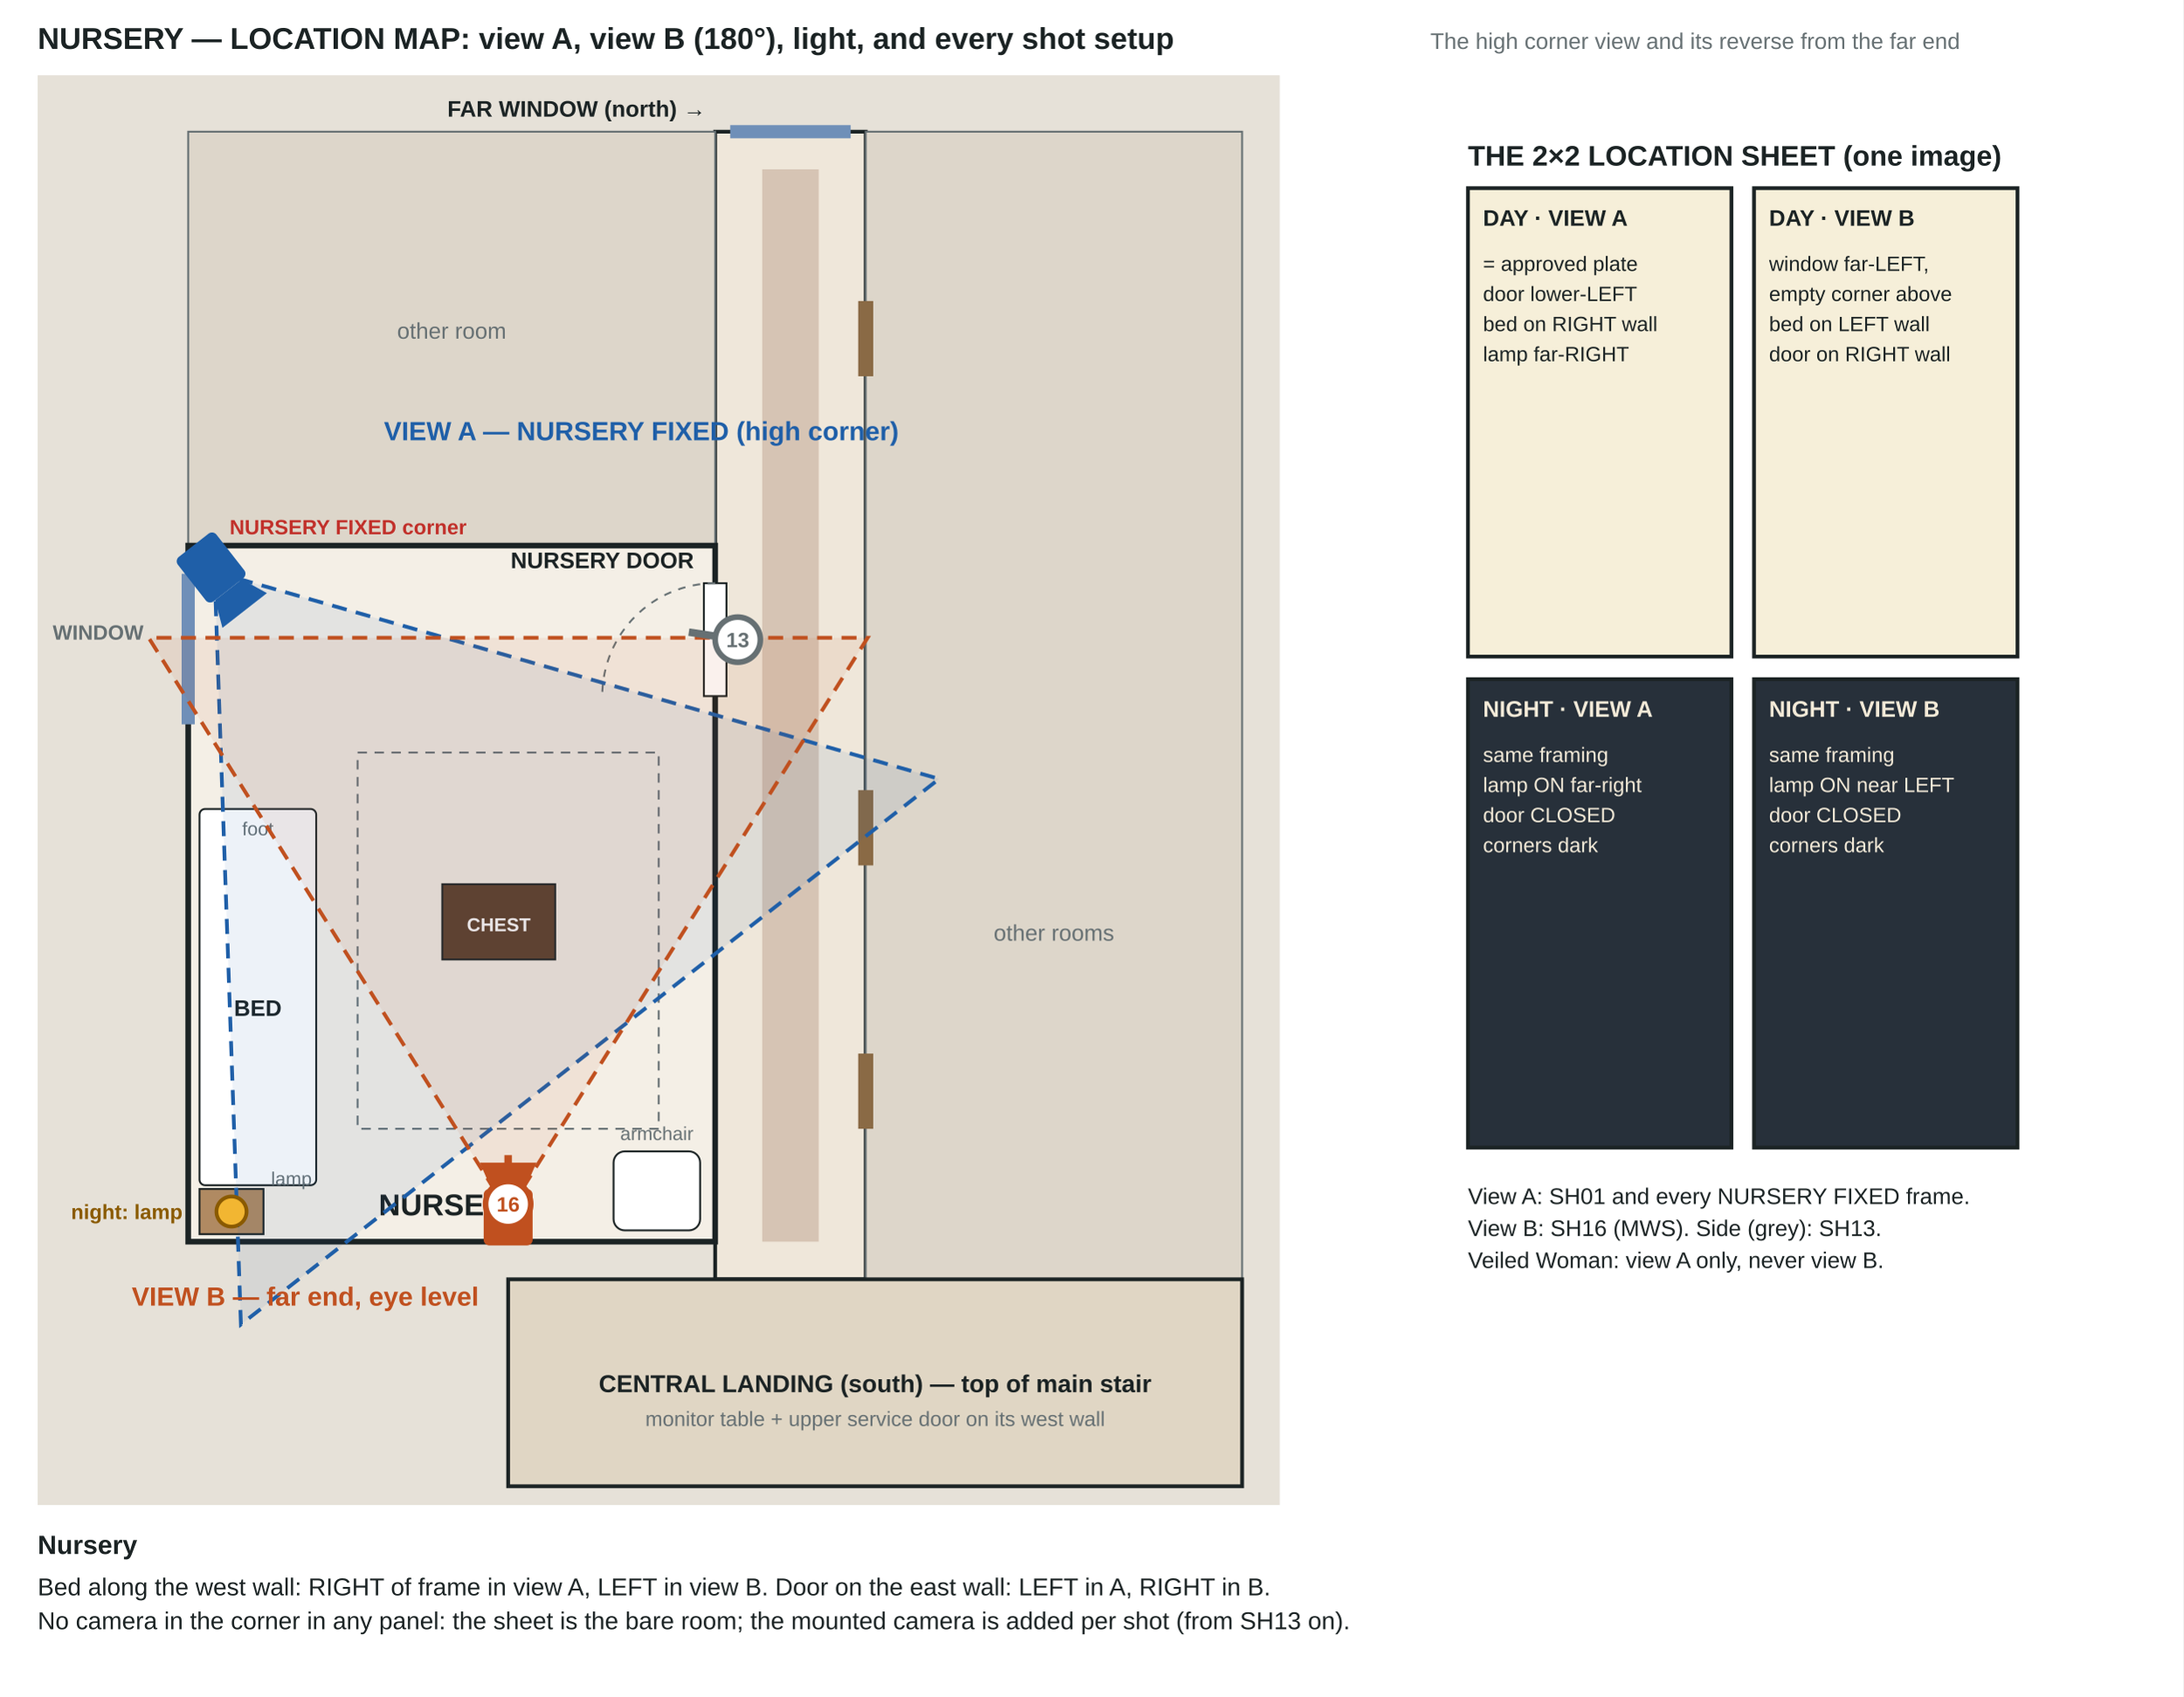
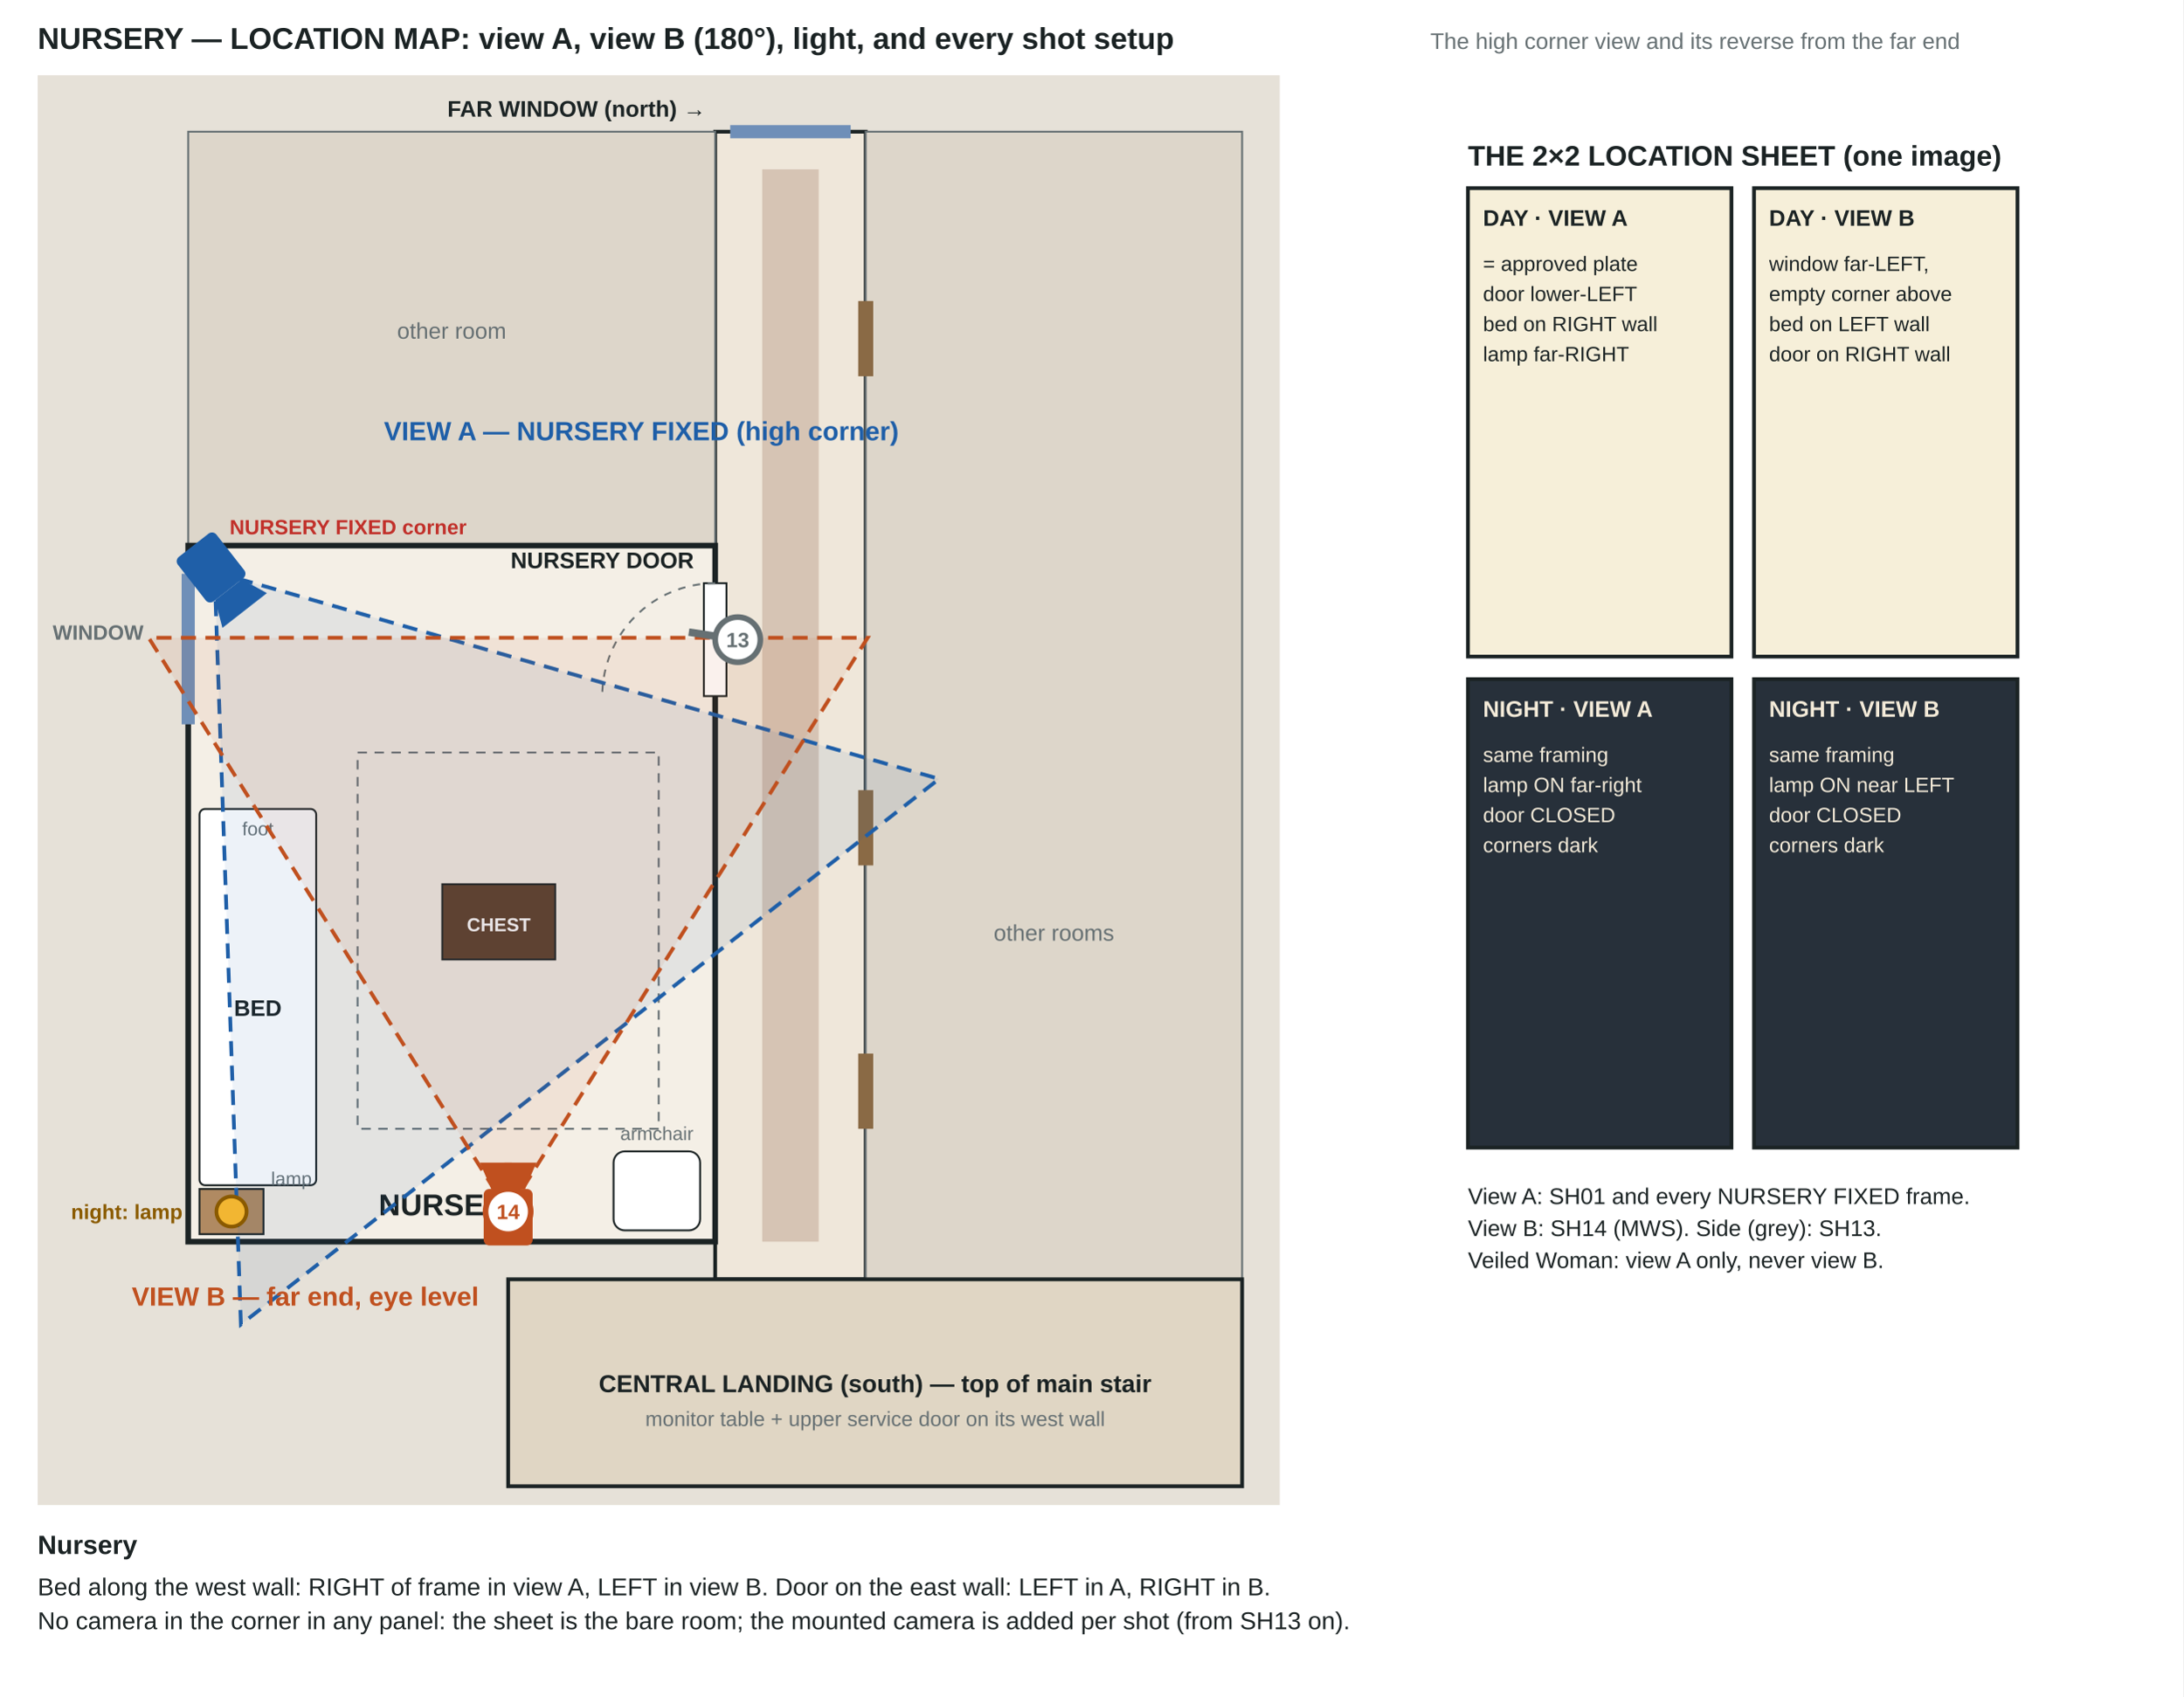
<svg xmlns="http://www.w3.org/2000/svg" width="1160" height="902" viewBox="0 0 1160 902">
  <rect width="100%" height="100%" fill="#ffffff" />
  <g transform="translate(20,40)">
    <rect x="0" y="0" width="660" height="760" fill="#e6e1d8" />
    <rect x="360" y="30" width="80" height="610" fill="#efe7da" stroke="#1b2324" stroke-width="2" />
    <rect x="385" y="50" width="30" height="570" fill="#b99a86" opacity="0.45" />
    <line x1="368" y1="30" x2="432" y2="30" stroke="#6f8fb8" stroke-width="7" />
    <text x="452" y="330" font-size="13" fill="#1b2324" text-anchor="start" font-weight="700" font-family="Arial, Helvetica, sans-serif">UPPER CORRIDOR</text>
    <rect x="440" y="30" width="200" height="610" fill="#ddd6ca" stroke="#667073" />
    <rect x="436" y="120" width="8" height="40" fill="#8a6a45" />
    <rect x="436" y="380" width="8" height="40" fill="#8a6a45" />
    <rect x="436" y="520" width="8" height="40" fill="#8a6a45" />
    <text x="540" y="460" font-size="12" fill="#667073" text-anchor="middle" font-weight="400" font-family="Arial, Helvetica, sans-serif">other rooms</text>
    <rect x="80" y="30" width="280" height="220" fill="#ddd6ca" stroke="#667073" />
    <text x="220" y="140" font-size="12" fill="#667073" text-anchor="middle" font-weight="400" font-family="Arial, Helvetica, sans-serif">other room</text>
    <text x="355" y="22" font-size="12" fill="#1b2324" text-anchor="end" font-weight="700" font-family="Arial, Helvetica, sans-serif">FAR WINDOW (north) →</text>
    <rect x="250" y="640" width="390" height="110" fill="#e0d6c4" stroke="#1b2324" stroke-width="2" />
    <text x="445" y="700" font-size="13" fill="#1b2324" text-anchor="middle" font-weight="700" font-family="Arial, Helvetica, sans-serif">CENTRAL LANDING (south) — top of main stair</text>
    <text x="445" y="718" font-size="11" fill="#667073" text-anchor="middle" font-weight="400" font-family="Arial, Helvetica, sans-serif">monitor table + upper service door on its west wall</text>
    <rect x="80" y="250" width="280" height="370" fill="#f4efe6" stroke="#1b2324" stroke-width="3" />
    <text x="220" y="606" font-size="16" fill="#1b2324" text-anchor="middle" font-weight="700" font-family="Arial, Helvetica, sans-serif">NURSERY</text>
    <line x1="80" y1="265" x2="80" y2="345" stroke="#6f8fb8" stroke-width="7" />
    <text x="8" y="300" font-size="11" fill="#667073" text-anchor="start" font-weight="700" font-family="Arial, Helvetica, sans-serif">WINDOW</text>
    <rect x="354" y="270" width="12" height="60" fill="#ffffff" stroke="#1b2324" />
    <path d="M360 270 A60 60 0 0 0 300 330" fill="none" stroke="#667073" stroke-dasharray="4 4" />
    <text x="300" y="262" font-size="12" fill="#1b2324" text-anchor="middle" font-weight="700" font-family="Arial, Helvetica, sans-serif">NURSERY DOOR</text>
    <rect x="86" y="390" width="62" height="200" rx="3" fill="#ffffff" stroke="#1b2324" />
    <text x="117" y="500" font-size="12" fill="#1b2324" text-anchor="middle" font-weight="700" font-family="Arial, Helvetica, sans-serif">BED</text>
    <text x="117" y="404" font-size="10" fill="#667073" text-anchor="middle" font-weight="400" font-family="Arial, Helvetica, sans-serif">foot</text>
    <rect x="86" y="592" width="34" height="24" fill="#b08a62" stroke="#1b2324" />
    <circle cx="103" cy="604" r="6" fill="#f2b632" />
    <text x="124" y="590" font-size="10" fill="#667073" text-anchor="start" font-weight="400" font-family="Arial, Helvetica, sans-serif">lamp</text>
    <rect x="306" y="572" width="46" height="42" rx="6" fill="#ffffff" stroke="#1b2324" />
    <text x="329" y="566" font-size="10" fill="#667073" text-anchor="middle" font-weight="400" font-family="Arial, Helvetica, sans-serif">armchair</text>
    <rect x="170" y="360" width="160" height="200" fill="none" stroke="#667073" stroke-dasharray="5 4" />
    <rect x="215" y="430" width="60" height="40" fill="#5b3f2a" stroke="#1b2324" />
    <text x="245" y="455" font-size="10" fill="#ffffff" text-anchor="middle" font-weight="700" font-family="Arial, Helvetica, sans-serif">CHEST</text>
    <circle cx="92" cy="262" r="7" fill="#c1302a" />
    <text x="102" y="244" font-size="11" fill="#c1302a" text-anchor="start" font-weight="700" font-family="Arial, Helvetica, sans-serif">NURSERY FIXED corner</text>
    <polygon points="94,264 479,374 108,664" fill="#1f5fa8" fill-opacity="0.08" stroke="#1f5fa8" stroke-width="2" stroke-dasharray="8 5" />
    <g transform="translate(94,264) rotate(52)">
      <rect x="-18" y="-13" width="30" height="26" rx="3" fill="#1f5fa8" />
      <polygon points="12,-9 26,-15 26,15 12,9" fill="#1f5fa8" />
    </g>
    <text x="184" y="194" font-size="14" fill="#1f5fa8" text-anchor="start" font-weight="700" font-family="Arial, Helvetica, sans-serif">VIEW A — NURSERY FIXED (high corner)</text>
    <polygon points="250,604 59,299 441,299" fill="#c0501f" fill-opacity="0.08" stroke="#c0501f" stroke-width="2" stroke-dasharray="8 5" />
    <g transform="translate(250,604) rotate(-90)">
      <rect x="-18" y="-13" width="30" height="26" rx="3" fill="#c0501f" />
      <polygon points="12,-9 26,-15 26,15 12,9" fill="#c0501f" />
    </g>
    <text x="50" y="654" font-size="14" fill="#c0501f" text-anchor="start" font-weight="700" font-family="Arial, Helvetica, sans-serif">VIEW B — far end, eye level</text>
    <circle cx="103" cy="604" r="8" fill="#f2b632" stroke="#8a5a00" stroke-width="2" />
    <text x="77" y="608" font-size="11" fill="#8a5a00" text-anchor="end" font-weight="700" font-family="Arial, Helvetica, sans-serif">night: lamp</text>
-     <line x1="250" y1="600" x2="250" y2="574" stroke="#c0501f" stroke-width="4" />
-     <circle cx="250" cy="600" r="12" fill="#ffffff" stroke="#c0501f" stroke-width="3" />
-     <text x="250" y="604" font-size="11" fill="#c0501f" text-anchor="middle" font-weight="700" font-family="Arial, Helvetica, sans-serif">16</text>
+     <line x1="250" y1="604" x2="250" y2="578" stroke="#c0501f" stroke-width="4" />
+     <circle cx="250" cy="604" r="12" fill="#ffffff" stroke="#c0501f" stroke-width="3" />
+     <text x="250" y="608" font-size="11" fill="#c0501f" text-anchor="middle" font-weight="700" font-family="Arial, Helvetica, sans-serif">14</text>
    <line x1="372" y1="300" x2="346" y2="296" stroke="#667073" stroke-width="4" />
    <circle cx="372" cy="300" r="12" fill="#ffffff" stroke="#667073" stroke-width="3" />
    <text x="372" y="304" font-size="11" fill="#667073" text-anchor="middle" font-weight="700" font-family="Arial, Helvetica, sans-serif">13</text>
    <text x="760" y="48" font-size="15" fill="#1b2324" text-anchor="start" font-weight="700" font-family="Arial, Helvetica, sans-serif">THE 2×2 LOCATION SHEET (one image)</text>
    <rect x="760" y="60" width="140" height="249" fill="#f6efd9" stroke="#1b2324" stroke-width="2" />
    <text x="768" y="80" font-size="12" fill="#1b2324" text-anchor="start" font-weight="700" font-family="Arial, Helvetica, sans-serif">DAY · VIEW A</text>
    <text x="768" y="104" font-size="11" fill="#1b2324" text-anchor="start" font-weight="400" font-family="Arial, Helvetica, sans-serif">= approved plate</text>
    <text x="768" y="120" font-size="11" fill="#1b2324" text-anchor="start" font-weight="400" font-family="Arial, Helvetica, sans-serif">door lower-LEFT</text>
    <text x="768" y="136" font-size="11" fill="#1b2324" text-anchor="start" font-weight="400" font-family="Arial, Helvetica, sans-serif">bed on RIGHT wall</text>
    <text x="768" y="152" font-size="11" fill="#1b2324" text-anchor="start" font-weight="400" font-family="Arial, Helvetica, sans-serif">lamp far-RIGHT</text>
    <rect x="912" y="60" width="140" height="249" fill="#f6efd9" stroke="#1b2324" stroke-width="2" />
    <text x="920" y="80" font-size="12" fill="#1b2324" text-anchor="start" font-weight="700" font-family="Arial, Helvetica, sans-serif">DAY · VIEW B</text>
    <text x="920" y="104" font-size="11" fill="#1b2324" text-anchor="start" font-weight="400" font-family="Arial, Helvetica, sans-serif">window far-LEFT,</text>
    <text x="920" y="120" font-size="11" fill="#1b2324" text-anchor="start" font-weight="400" font-family="Arial, Helvetica, sans-serif">empty corner above</text>
    <text x="920" y="136" font-size="11" fill="#1b2324" text-anchor="start" font-weight="400" font-family="Arial, Helvetica, sans-serif">bed on LEFT wall</text>
    <text x="920" y="152" font-size="11" fill="#1b2324" text-anchor="start" font-weight="400" font-family="Arial, Helvetica, sans-serif">door on RIGHT wall</text>
    <rect x="760" y="321" width="140" height="249" fill="#27303a" stroke="#1b2324" stroke-width="2" />
    <text x="768" y="341" font-size="12" fill="#f3ead8" text-anchor="start" font-weight="700" font-family="Arial, Helvetica, sans-serif">NIGHT · VIEW A</text>
    <text x="768" y="365" font-size="11" fill="#f3ead8" text-anchor="start" font-weight="400" font-family="Arial, Helvetica, sans-serif">same framing</text>
    <text x="768" y="381" font-size="11" fill="#f3ead8" text-anchor="start" font-weight="400" font-family="Arial, Helvetica, sans-serif">lamp ON far-right</text>
    <text x="768" y="397" font-size="11" fill="#f3ead8" text-anchor="start" font-weight="400" font-family="Arial, Helvetica, sans-serif">door CLOSED</text>
    <text x="768" y="413" font-size="11" fill="#f3ead8" text-anchor="start" font-weight="400" font-family="Arial, Helvetica, sans-serif">corners dark</text>
    <rect x="912" y="321" width="140" height="249" fill="#27303a" stroke="#1b2324" stroke-width="2" />
    <text x="920" y="341" font-size="12" fill="#f3ead8" text-anchor="start" font-weight="700" font-family="Arial, Helvetica, sans-serif">NIGHT · VIEW B</text>
    <text x="920" y="365" font-size="11" fill="#f3ead8" text-anchor="start" font-weight="400" font-family="Arial, Helvetica, sans-serif">same framing</text>
    <text x="920" y="381" font-size="11" fill="#f3ead8" text-anchor="start" font-weight="400" font-family="Arial, Helvetica, sans-serif">lamp ON near LEFT</text>
    <text x="920" y="397" font-size="11" fill="#f3ead8" text-anchor="start" font-weight="400" font-family="Arial, Helvetica, sans-serif">door CLOSED</text>
    <text x="920" y="413" font-size="11" fill="#f3ead8" text-anchor="start" font-weight="400" font-family="Arial, Helvetica, sans-serif">corners dark</text>
    <text x="760" y="600" font-size="12" fill="#1b2324" text-anchor="start" font-weight="400" font-family="Arial, Helvetica, sans-serif">View A: SH01 and every NURSERY FIXED frame.</text>
-     <text x="760" y="617" font-size="12" fill="#1b2324" text-anchor="start" font-weight="400" font-family="Arial, Helvetica, sans-serif">View B: SH16 (MWS). Side (grey): SH13.</text>
+     <text x="760" y="617" font-size="12" fill="#1b2324" text-anchor="start" font-weight="400" font-family="Arial, Helvetica, sans-serif">View B: SH14 (MWS). Side (grey): SH13.</text>
    <text x="760" y="634" font-size="12" fill="#1b2324" text-anchor="start" font-weight="400" font-family="Arial, Helvetica, sans-serif">Veiled Woman: view A only, never view B.</text>
  </g>
  <text x="20" y="26" font-size="16" fill="#1b2324" text-anchor="start" font-weight="700" font-family="Arial, Helvetica, sans-serif">NURSERY — LOCATION MAP: view A, view B (180°), light, and every shot setup</text>
  <text x="20" y="826" font-size="14" fill="#1b2324" text-anchor="start" font-weight="700" font-family="Arial, Helvetica, sans-serif">Nursery</text>
  <text x="760" y="26" font-size="12" fill="#667073" text-anchor="start" font-weight="400" font-family="Arial, Helvetica, sans-serif">The high corner view and its reverse from the far end</text>
  <text x="20" y="848" font-size="13" fill="#1b2324" text-anchor="start" font-weight="400" font-family="Arial, Helvetica, sans-serif">Bed along the west wall: RIGHT of frame in view A, LEFT in view B. Door on the east wall: LEFT in A, RIGHT in B.</text>
  <text x="20" y="866" font-size="13" fill="#1b2324" text-anchor="start" font-weight="400" font-family="Arial, Helvetica, sans-serif">No camera in the corner in any panel: the sheet is the bare room; the mounted camera is added per shot (from SH13 on).</text>
</svg>
